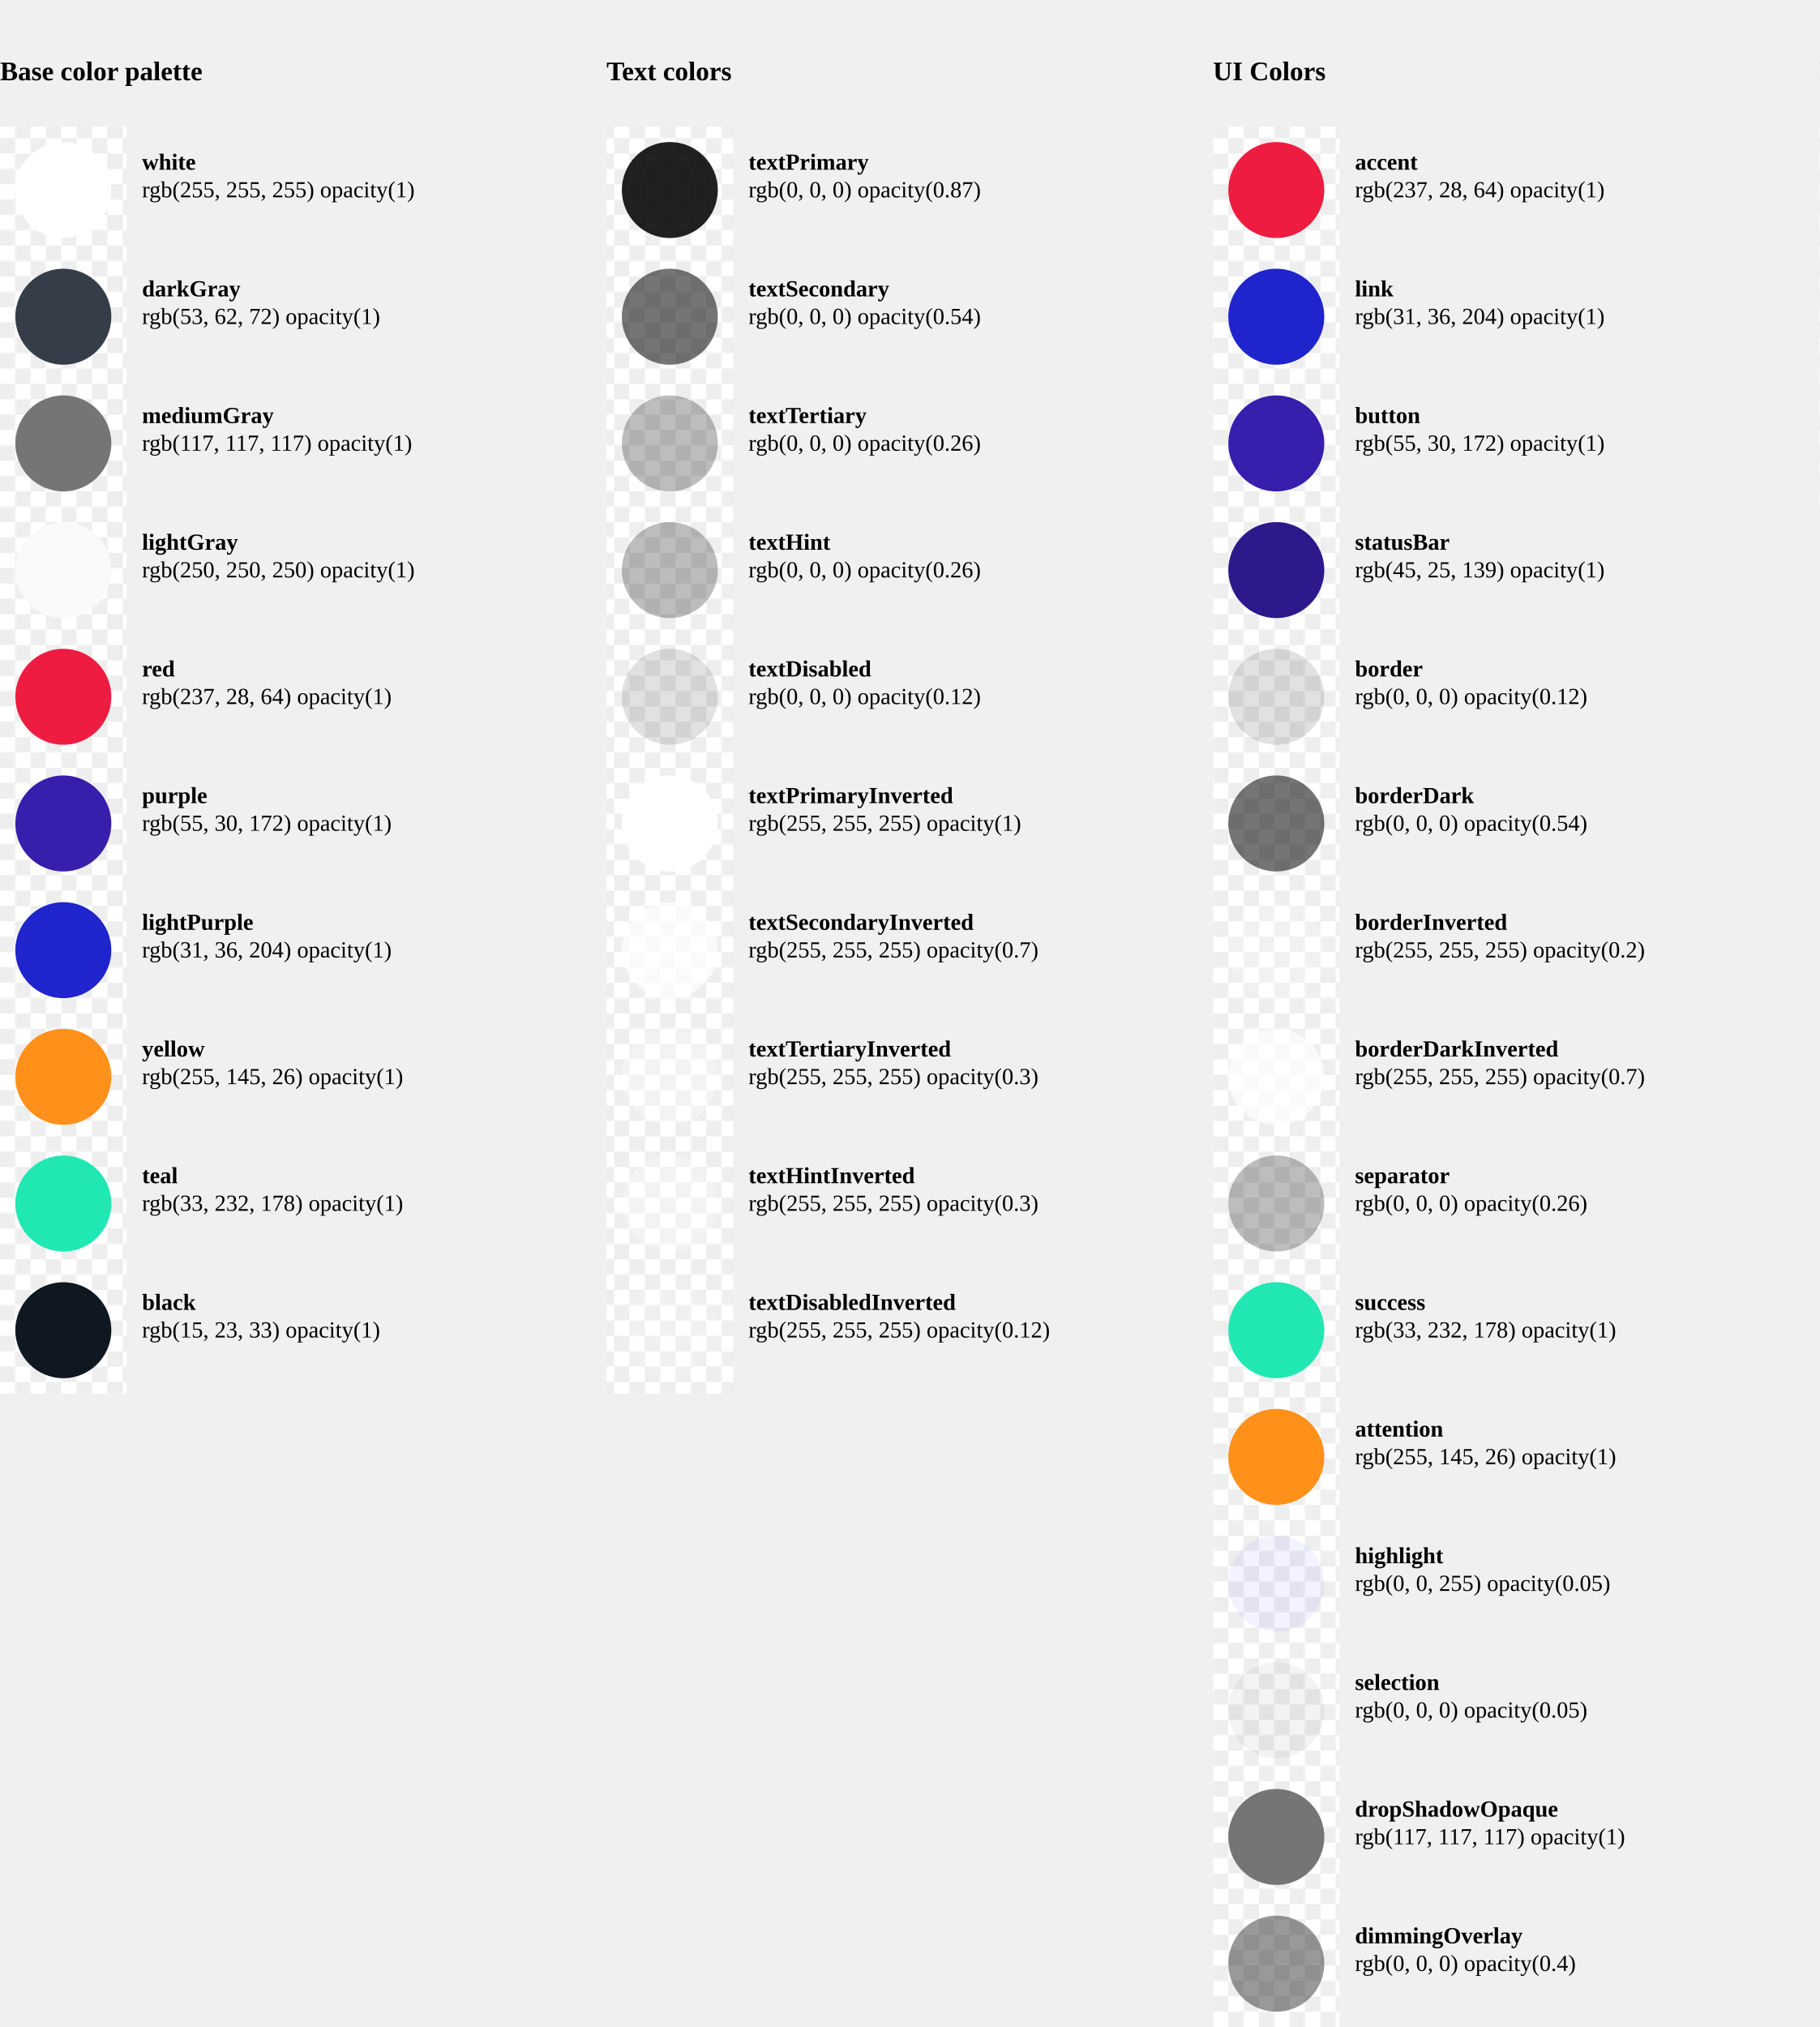
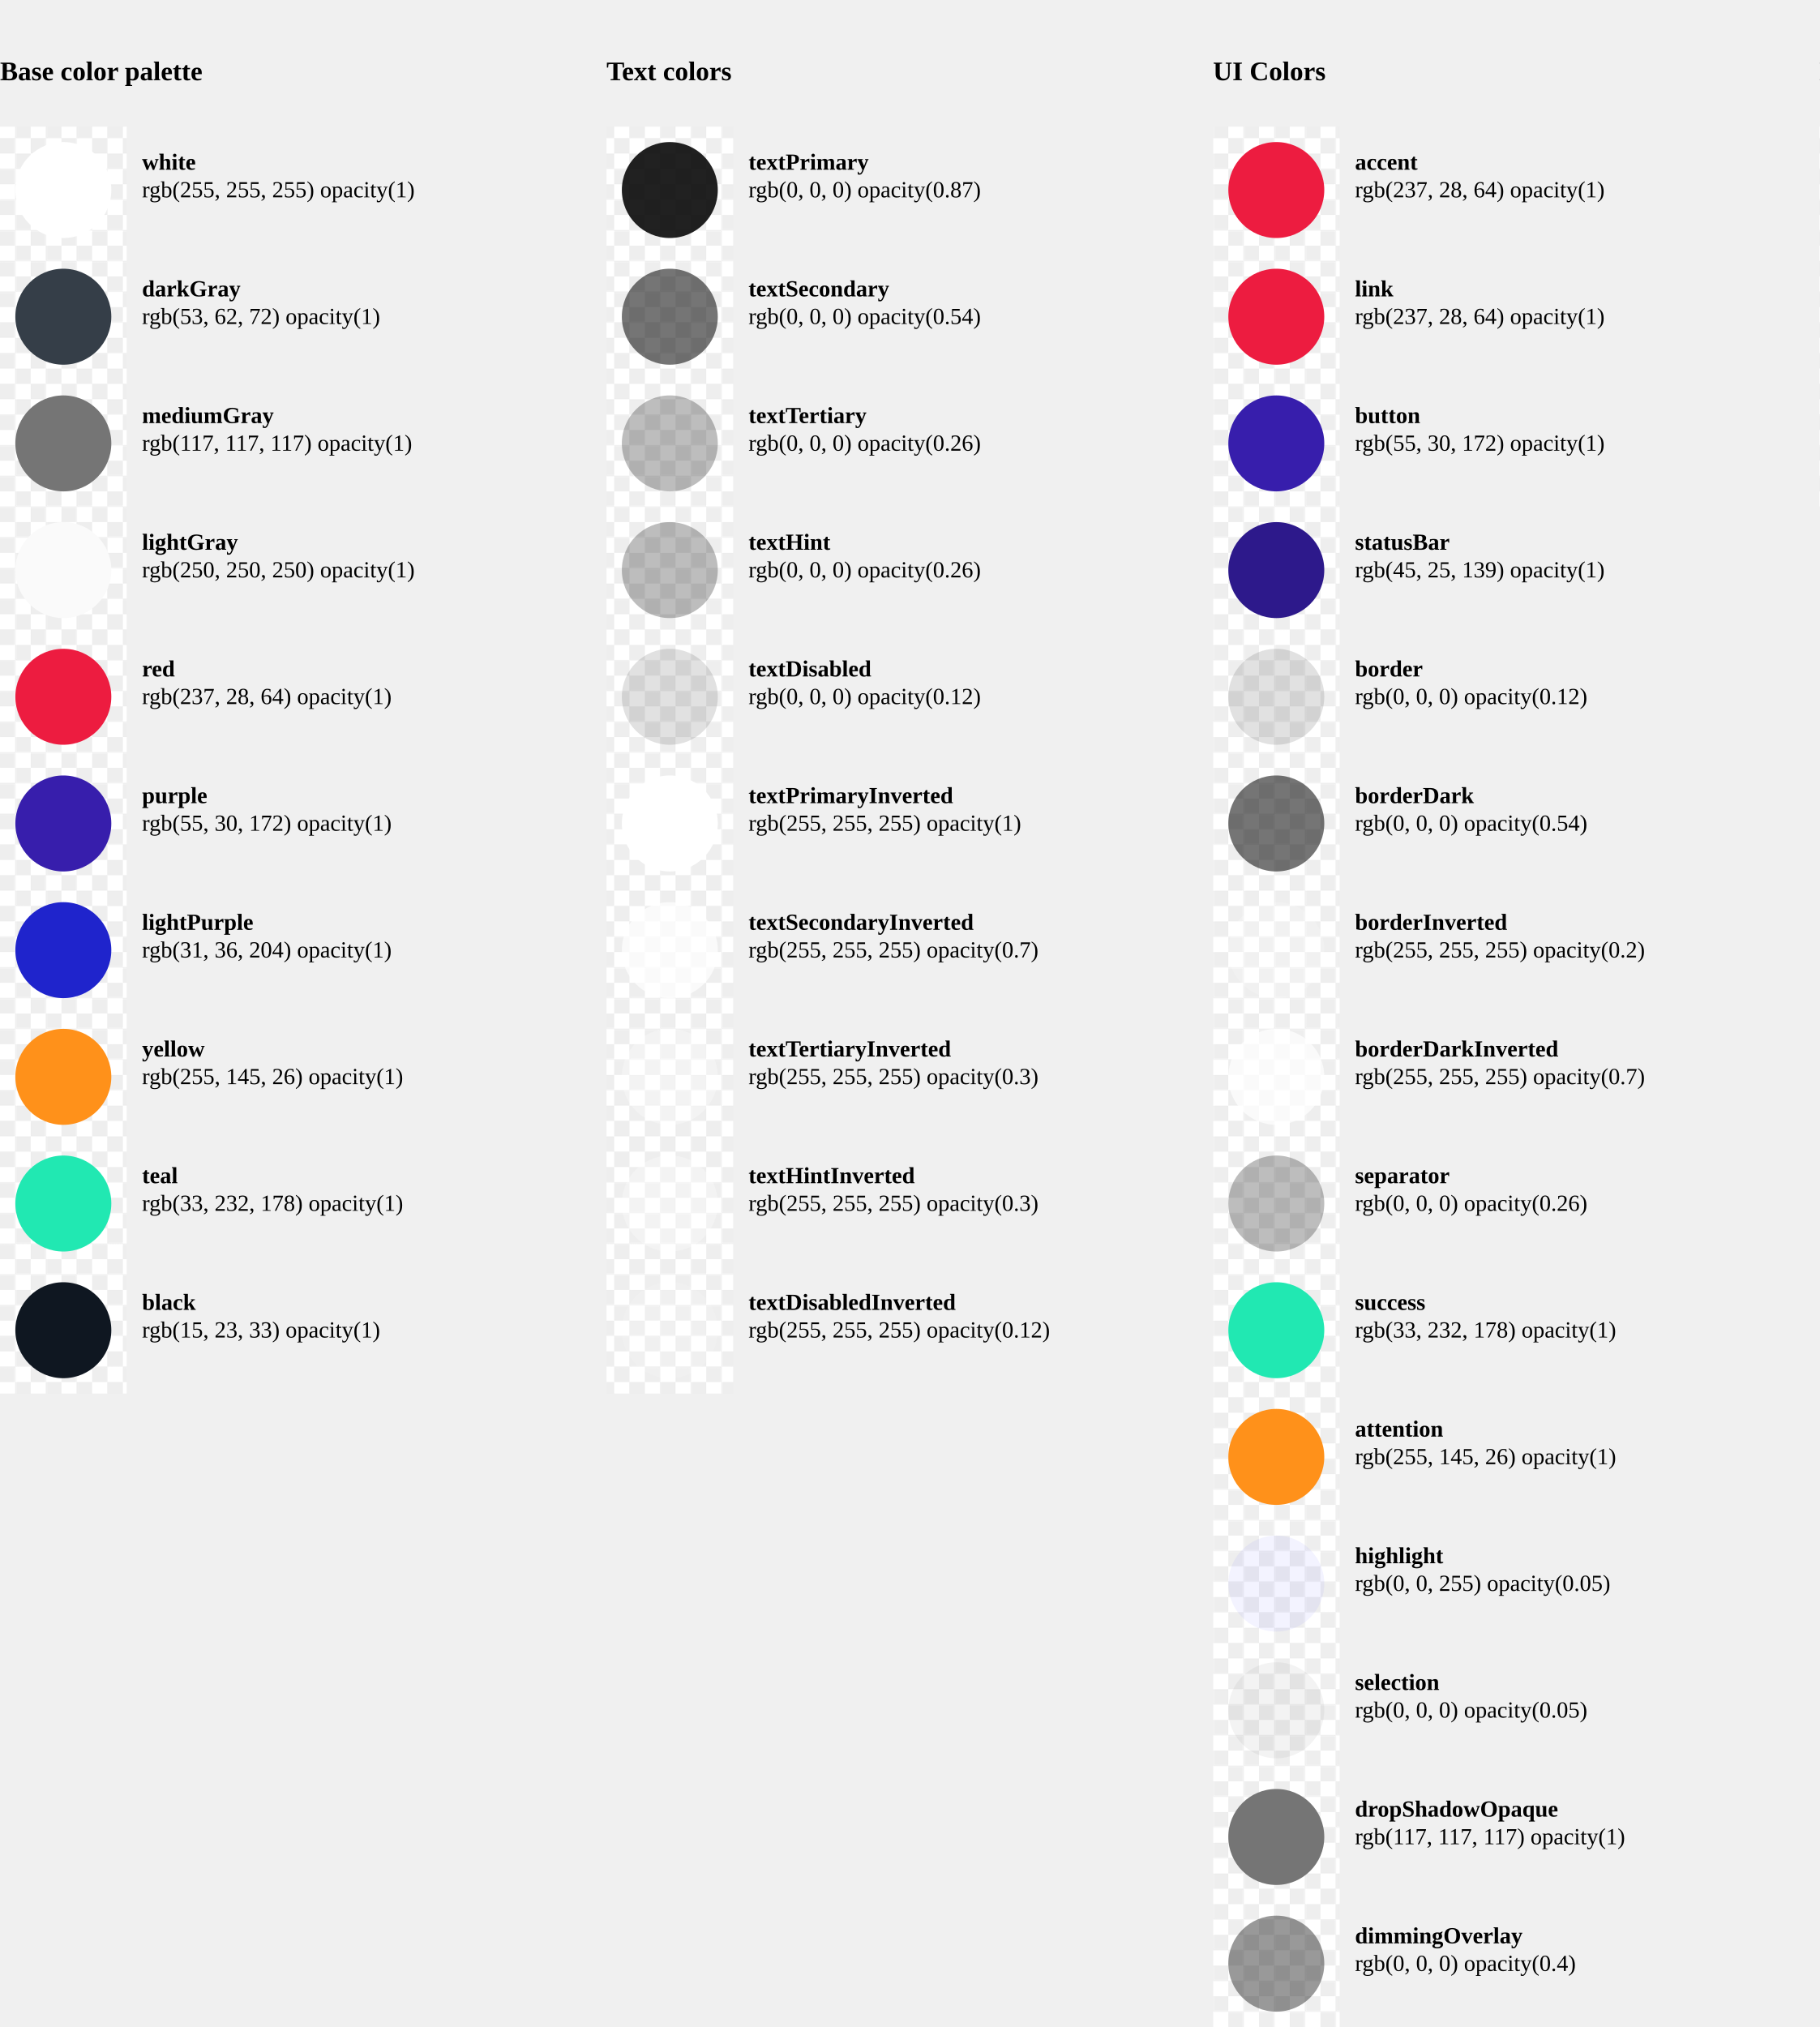
<svg xmlns="http://www.w3.org/2000/svg" version="1.1" id="Meetup_Swatches" x="0px" y="0px" width="948" height="1056" viewBox="0 0 948 1056" xml:space="preserve">
  <defs>
    <pattern id="dark_grid" width="16" height="16" patternUnits="userSpaceOnUse">
      <rect fill="#111" x="0" y="0" width="8" height="8" />
      <rect fill="#222" x="8" y="0" width="8" height="8" />
      <rect fill="#222" x="0" y="8" width="8" height="8" />
      <rect fill="#111" x="8" y="8" width="8" height="8" />
    </pattern>
    <pattern id="light_grid" width="16" height="16" patternUnits="userSpaceOnUse">
      <rect fill="#fff" x="0" y="0" width="8" height="8" />
      <rect fill="#eee" x="8" y="0" width="8" height="8" />
      <rect fill="#eee" x="0" y="8" width="8" height="8" />
      <rect fill="#fff" x="8" y="8" width="8" height="8" />
    </pattern>
  </defs>
  <text x="0" y="25" font-size="14">
    <tspan x="0" dy="1.2em" font-weight="bold">Base color palette</tspan>
    <tspan x="0" dy="1.2em" />
  </text>
  <rect fill="url(#light_grid)" x="0" y="66" width="66" height="660" />
  <circle cx="33" cy="99" r="25" fill="rgb(255, 255, 255)" opacity="1" />
  <text x="74" y="74" font-size="12">
    <tspan x="74" dy="1.2em" font-weight="bold">white</tspan>
    <tspan x="74" dy="1.2em">rgb(255, 255, 255) opacity(1)</tspan>
  </text>
  <circle cx="33" cy="165" r="25" fill="rgb(53, 62, 72)" opacity="1" />
  <text x="74" y="140" font-size="12">
    <tspan x="74" dy="1.2em" font-weight="bold">darkGray</tspan>
    <tspan x="74" dy="1.2em">rgb(53, 62, 72) opacity(1)</tspan>
  </text>
  <circle cx="33" cy="231" r="25" fill="rgb(117, 117, 117)" opacity="1" />
  <text x="74" y="206" font-size="12">
    <tspan x="74" dy="1.2em" font-weight="bold">mediumGray</tspan>
    <tspan x="74" dy="1.2em">rgb(117, 117, 117) opacity(1)</tspan>
  </text>
  <circle cx="33" cy="297" r="25" fill="rgb(250, 250, 250)" opacity="1" />
  <text x="74" y="272" font-size="12">
    <tspan x="74" dy="1.2em" font-weight="bold">lightGray</tspan>
    <tspan x="74" dy="1.2em">rgb(250, 250, 250) opacity(1)</tspan>
  </text>
  <circle cx="33" cy="363" r="25" fill="rgb(237, 28, 64)" opacity="1" />
  <text x="74" y="338" font-size="12">
    <tspan x="74" dy="1.2em" font-weight="bold">red</tspan>
    <tspan x="74" dy="1.2em">rgb(237, 28, 64) opacity(1)</tspan>
  </text>
  <circle cx="33" cy="429" r="25" fill="rgb(55, 30, 172)" opacity="1" />
  <text x="74" y="404" font-size="12">
    <tspan x="74" dy="1.2em" font-weight="bold">purple</tspan>
    <tspan x="74" dy="1.2em">rgb(55, 30, 172) opacity(1)</tspan>
  </text>
  <circle cx="33" cy="495" r="25" fill="rgb(31, 36, 204)" opacity="1" />
  <text x="74" y="470" font-size="12">
    <tspan x="74" dy="1.2em" font-weight="bold">lightPurple</tspan>
    <tspan x="74" dy="1.2em">rgb(31, 36, 204) opacity(1)</tspan>
  </text>
  <circle cx="33" cy="561" r="25" fill="rgb(255, 145, 26)" opacity="1" />
  <text x="74" y="536" font-size="12">
    <tspan x="74" dy="1.2em" font-weight="bold">yellow</tspan>
    <tspan x="74" dy="1.2em">rgb(255, 145, 26) opacity(1)</tspan>
  </text>
  <circle cx="33" cy="627" r="25" fill="rgb(33, 232, 178)" opacity="1" />
  <text x="74" y="602" font-size="12">
    <tspan x="74" dy="1.2em" font-weight="bold">teal</tspan>
    <tspan x="74" dy="1.2em">rgb(33, 232, 178) opacity(1)</tspan>
  </text>
  <circle cx="33" cy="693" r="25" fill="rgb(15, 23, 33)" opacity="1" />
  <text x="74" y="668" font-size="12">
    <tspan x="74" dy="1.2em" font-weight="bold">black</tspan>
    <tspan x="74" dy="1.2em">rgb(15, 23, 33) opacity(1)</tspan>
  </text>
  <text x="316" y="25" font-size="14">
    <tspan x="316" dy="1.2em" font-weight="bold">Text colors</tspan>
    <tspan x="316" dy="1.2em" />
  </text>
  <rect fill="url(#light_grid)" x="316" y="66" width="66" height="660" />
  <circle cx="349" cy="99" r="25" fill="rgb(0, 0, 0)" opacity="0.87" />
  <text x="390" y="74" font-size="12">
    <tspan x="390" dy="1.2em" font-weight="bold">textPrimary</tspan>
    <tspan x="390" dy="1.2em">rgb(0, 0, 0) opacity(0.87)</tspan>
  </text>
  <circle cx="349" cy="165" r="25" fill="rgb(0, 0, 0)" opacity="0.54" />
  <text x="390" y="140" font-size="12">
    <tspan x="390" dy="1.2em" font-weight="bold">textSecondary</tspan>
    <tspan x="390" dy="1.2em">rgb(0, 0, 0) opacity(0.54)</tspan>
  </text>
  <circle cx="349" cy="231" r="25" fill="rgb(0, 0, 0)" opacity="0.26" />
  <text x="390" y="206" font-size="12">
    <tspan x="390" dy="1.2em" font-weight="bold">textTertiary</tspan>
    <tspan x="390" dy="1.2em">rgb(0, 0, 0) opacity(0.26)</tspan>
  </text>
  <circle cx="349" cy="297" r="25" fill="rgb(0, 0, 0)" opacity="0.26" />
  <text x="390" y="272" font-size="12">
    <tspan x="390" dy="1.2em" font-weight="bold">textHint</tspan>
    <tspan x="390" dy="1.2em">rgb(0, 0, 0) opacity(0.26)</tspan>
  </text>
  <circle cx="349" cy="363" r="25" fill="rgb(0, 0, 0)" opacity="0.12" />
  <text x="390" y="338" font-size="12">
    <tspan x="390" dy="1.2em" font-weight="bold">textDisabled</tspan>
    <tspan x="390" dy="1.2em">rgb(0, 0, 0) opacity(0.12)</tspan>
  </text>
  <circle cx="349" cy="429" r="25" fill="rgb(255, 255, 255)" opacity="1" />
  <text x="390" y="404" font-size="12">
    <tspan x="390" dy="1.2em" font-weight="bold">textPrimaryInverted</tspan>
    <tspan x="390" dy="1.2em">rgb(255, 255, 255) opacity(1)</tspan>
  </text>
  <circle cx="349" cy="495" r="25" fill="rgb(255, 255, 255)" opacity="0.7" />
  <text x="390" y="470" font-size="12">
    <tspan x="390" dy="1.2em" font-weight="bold">textSecondaryInverted</tspan>
    <tspan x="390" dy="1.2em">rgb(255, 255, 255) opacity(0.7)</tspan>
  </text>
  <circle cx="349" cy="561" r="25" fill="rgb(255, 255, 255)" opacity="0.3" />
  <text x="390" y="536" font-size="12">
    <tspan x="390" dy="1.2em" font-weight="bold">textTertiaryInverted</tspan>
    <tspan x="390" dy="1.2em">rgb(255, 255, 255) opacity(0.3)</tspan>
  </text>
  <circle cx="349" cy="627" r="25" fill="rgb(255, 255, 255)" opacity="0.3" />
  <text x="390" y="602" font-size="12">
    <tspan x="390" dy="1.2em" font-weight="bold">textHintInverted</tspan>
    <tspan x="390" dy="1.2em">rgb(255, 255, 255) opacity(0.3)</tspan>
  </text>
  <circle cx="349" cy="693" r="25" fill="rgb(255, 255, 255)" opacity="0.12" />
  <text x="390" y="668" font-size="12">
    <tspan x="390" dy="1.2em" font-weight="bold">textDisabledInverted</tspan>
    <tspan x="390" dy="1.2em">rgb(255, 255, 255) opacity(0.12)</tspan>
  </text>
  <text x="632" y="25" font-size="14">
    <tspan x="632" dy="1.2em" font-weight="bold">UI Colors</tspan>
    <tspan x="632" dy="1.2em" />
  </text>
  <rect fill="url(#light_grid)" x="632" y="66" width="66" height="990" />
  <circle cx="665" cy="99" r="25" fill="rgb(237, 28, 64)" opacity="1" />
  <text x="706" y="74" font-size="12">
    <tspan x="706" dy="1.2em" font-weight="bold">accent</tspan>
    <tspan x="706" dy="1.2em">rgb(237, 28, 64) opacity(1)</tspan>
  </text>
-   <circle cx="665" cy="165" r="25" fill="rgb(31, 36, 204)" opacity="1" />
+   <circle cx="665" cy="165" r="25" fill="rgb(237, 28, 64)" opacity="1" />
  <text x="706" y="140" font-size="12">
    <tspan x="706" dy="1.2em" font-weight="bold">link</tspan>
-     <tspan x="706" dy="1.2em">rgb(31, 36, 204) opacity(1)</tspan>
+     <tspan x="706" dy="1.2em">rgb(237, 28, 64) opacity(1)</tspan>
  </text>
  <circle cx="665" cy="231" r="25" fill="rgb(55, 30, 172)" opacity="1" />
  <text x="706" y="206" font-size="12">
    <tspan x="706" dy="1.2em" font-weight="bold">button</tspan>
    <tspan x="706" dy="1.2em">rgb(55, 30, 172) opacity(1)</tspan>
  </text>
  <circle cx="665" cy="297" r="25" fill="rgb(45, 25, 139)" opacity="1" />
  <text x="706" y="272" font-size="12">
    <tspan x="706" dy="1.2em" font-weight="bold">statusBar</tspan>
    <tspan x="706" dy="1.2em">rgb(45, 25, 139) opacity(1)</tspan>
  </text>
  <circle cx="665" cy="363" r="25" fill="rgb(0, 0, 0)" opacity="0.12" />
  <text x="706" y="338" font-size="12">
    <tspan x="706" dy="1.2em" font-weight="bold">border</tspan>
    <tspan x="706" dy="1.2em">rgb(0, 0, 0) opacity(0.12)</tspan>
  </text>
  <circle cx="665" cy="429" r="25" fill="rgb(0, 0, 0)" opacity="0.54" />
  <text x="706" y="404" font-size="12">
    <tspan x="706" dy="1.2em" font-weight="bold">borderDark</tspan>
    <tspan x="706" dy="1.2em">rgb(0, 0, 0) opacity(0.54)</tspan>
  </text>
  <circle cx="665" cy="495" r="25" fill="rgb(255, 255, 255)" opacity="0.2" />
  <text x="706" y="470" font-size="12">
    <tspan x="706" dy="1.2em" font-weight="bold">borderInverted</tspan>
    <tspan x="706" dy="1.2em">rgb(255, 255, 255) opacity(0.2)</tspan>
  </text>
  <circle cx="665" cy="561" r="25" fill="rgb(255, 255, 255)" opacity="0.7" />
  <text x="706" y="536" font-size="12">
    <tspan x="706" dy="1.2em" font-weight="bold">borderDarkInverted</tspan>
    <tspan x="706" dy="1.2em">rgb(255, 255, 255) opacity(0.7)</tspan>
  </text>
  <circle cx="665" cy="627" r="25" fill="rgb(0, 0, 0)" opacity="0.26" />
  <text x="706" y="602" font-size="12">
    <tspan x="706" dy="1.2em" font-weight="bold">separator</tspan>
    <tspan x="706" dy="1.2em">rgb(0, 0, 0) opacity(0.26)</tspan>
  </text>
  <circle cx="665" cy="693" r="25" fill="rgb(33, 232, 178)" opacity="1" />
  <text x="706" y="668" font-size="12">
    <tspan x="706" dy="1.2em" font-weight="bold">success</tspan>
    <tspan x="706" dy="1.2em">rgb(33, 232, 178) opacity(1)</tspan>
  </text>
  <circle cx="665" cy="759" r="25" fill="rgb(255, 145, 26)" opacity="1" />
  <text x="706" y="734" font-size="12">
    <tspan x="706" dy="1.2em" font-weight="bold">attention</tspan>
    <tspan x="706" dy="1.2em">rgb(255, 145, 26) opacity(1)</tspan>
  </text>
  <circle cx="665" cy="825" r="25" fill="rgb(0, 0, 255)" opacity="0.05" />
  <text x="706" y="800" font-size="12">
    <tspan x="706" dy="1.2em" font-weight="bold">highlight</tspan>
    <tspan x="706" dy="1.2em">rgb(0, 0, 255) opacity(0.05)</tspan>
  </text>
  <circle cx="665" cy="891" r="25" fill="rgb(0, 0, 0)" opacity="0.05" />
  <text x="706" y="866" font-size="12">
    <tspan x="706" dy="1.2em" font-weight="bold">selection</tspan>
    <tspan x="706" dy="1.2em">rgb(0, 0, 0) opacity(0.05)</tspan>
  </text>
  <circle cx="665" cy="957" r="25" fill="rgb(117, 117, 117)" opacity="1" />
  <text x="706" y="932" font-size="12">
    <tspan x="706" dy="1.2em" font-weight="bold">dropShadowOpaque</tspan>
    <tspan x="706" dy="1.2em">rgb(117, 117, 117) opacity(1)</tspan>
  </text>
  <circle cx="665" cy="1023" r="25" fill="rgb(0, 0, 0)" opacity="0.4" />
  <text x="706" y="998" font-size="12">
    <tspan x="706" dy="1.2em" font-weight="bold">dimmingOverlay</tspan>
    <tspan x="706" dy="1.2em">rgb(0, 0, 0) opacity(0.4)</tspan>
  </text>
  <text x="948" y="25" font-size="14">
    <tspan x="948" dy="1.2em" font-weight="bold">Background colors</tspan>
    <tspan x="948" dy="1.2em" />
  </text>
  <rect fill="url(#light_grid)" x="948" y="66" width="66" height="198" />
  <circle cx="981" cy="99" r="25" fill="rgb(255, 255, 255)" opacity="1" />
  <text x="1022" y="74" font-size="12">
    <tspan x="1022" dy="1.2em" font-weight="bold">contentBG</tspan>
    <tspan x="1022" dy="1.2em">rgb(255, 255, 255) opacity(1)</tspan>
  </text>
  <circle cx="981" cy="165" r="25" fill="rgb(15, 23, 33)" opacity="1" />
  <text x="1022" y="140" font-size="12">
    <tspan x="1022" dy="1.2em" font-weight="bold">contentBGInverted</tspan>
    <tspan x="1022" dy="1.2em">rgb(15, 23, 33) opacity(1)</tspan>
  </text>
  <circle cx="981" cy="231" r="25" fill="rgb(250, 250, 250)" opacity="1" />
  <text x="1022" y="206" font-size="12">
    <tspan x="1022" dy="1.2em" font-weight="bold">collectionBG</tspan>
    <tspan x="1022" dy="1.2em">rgb(250, 250, 250) opacity(1)</tspan>
  </text>
</svg>
